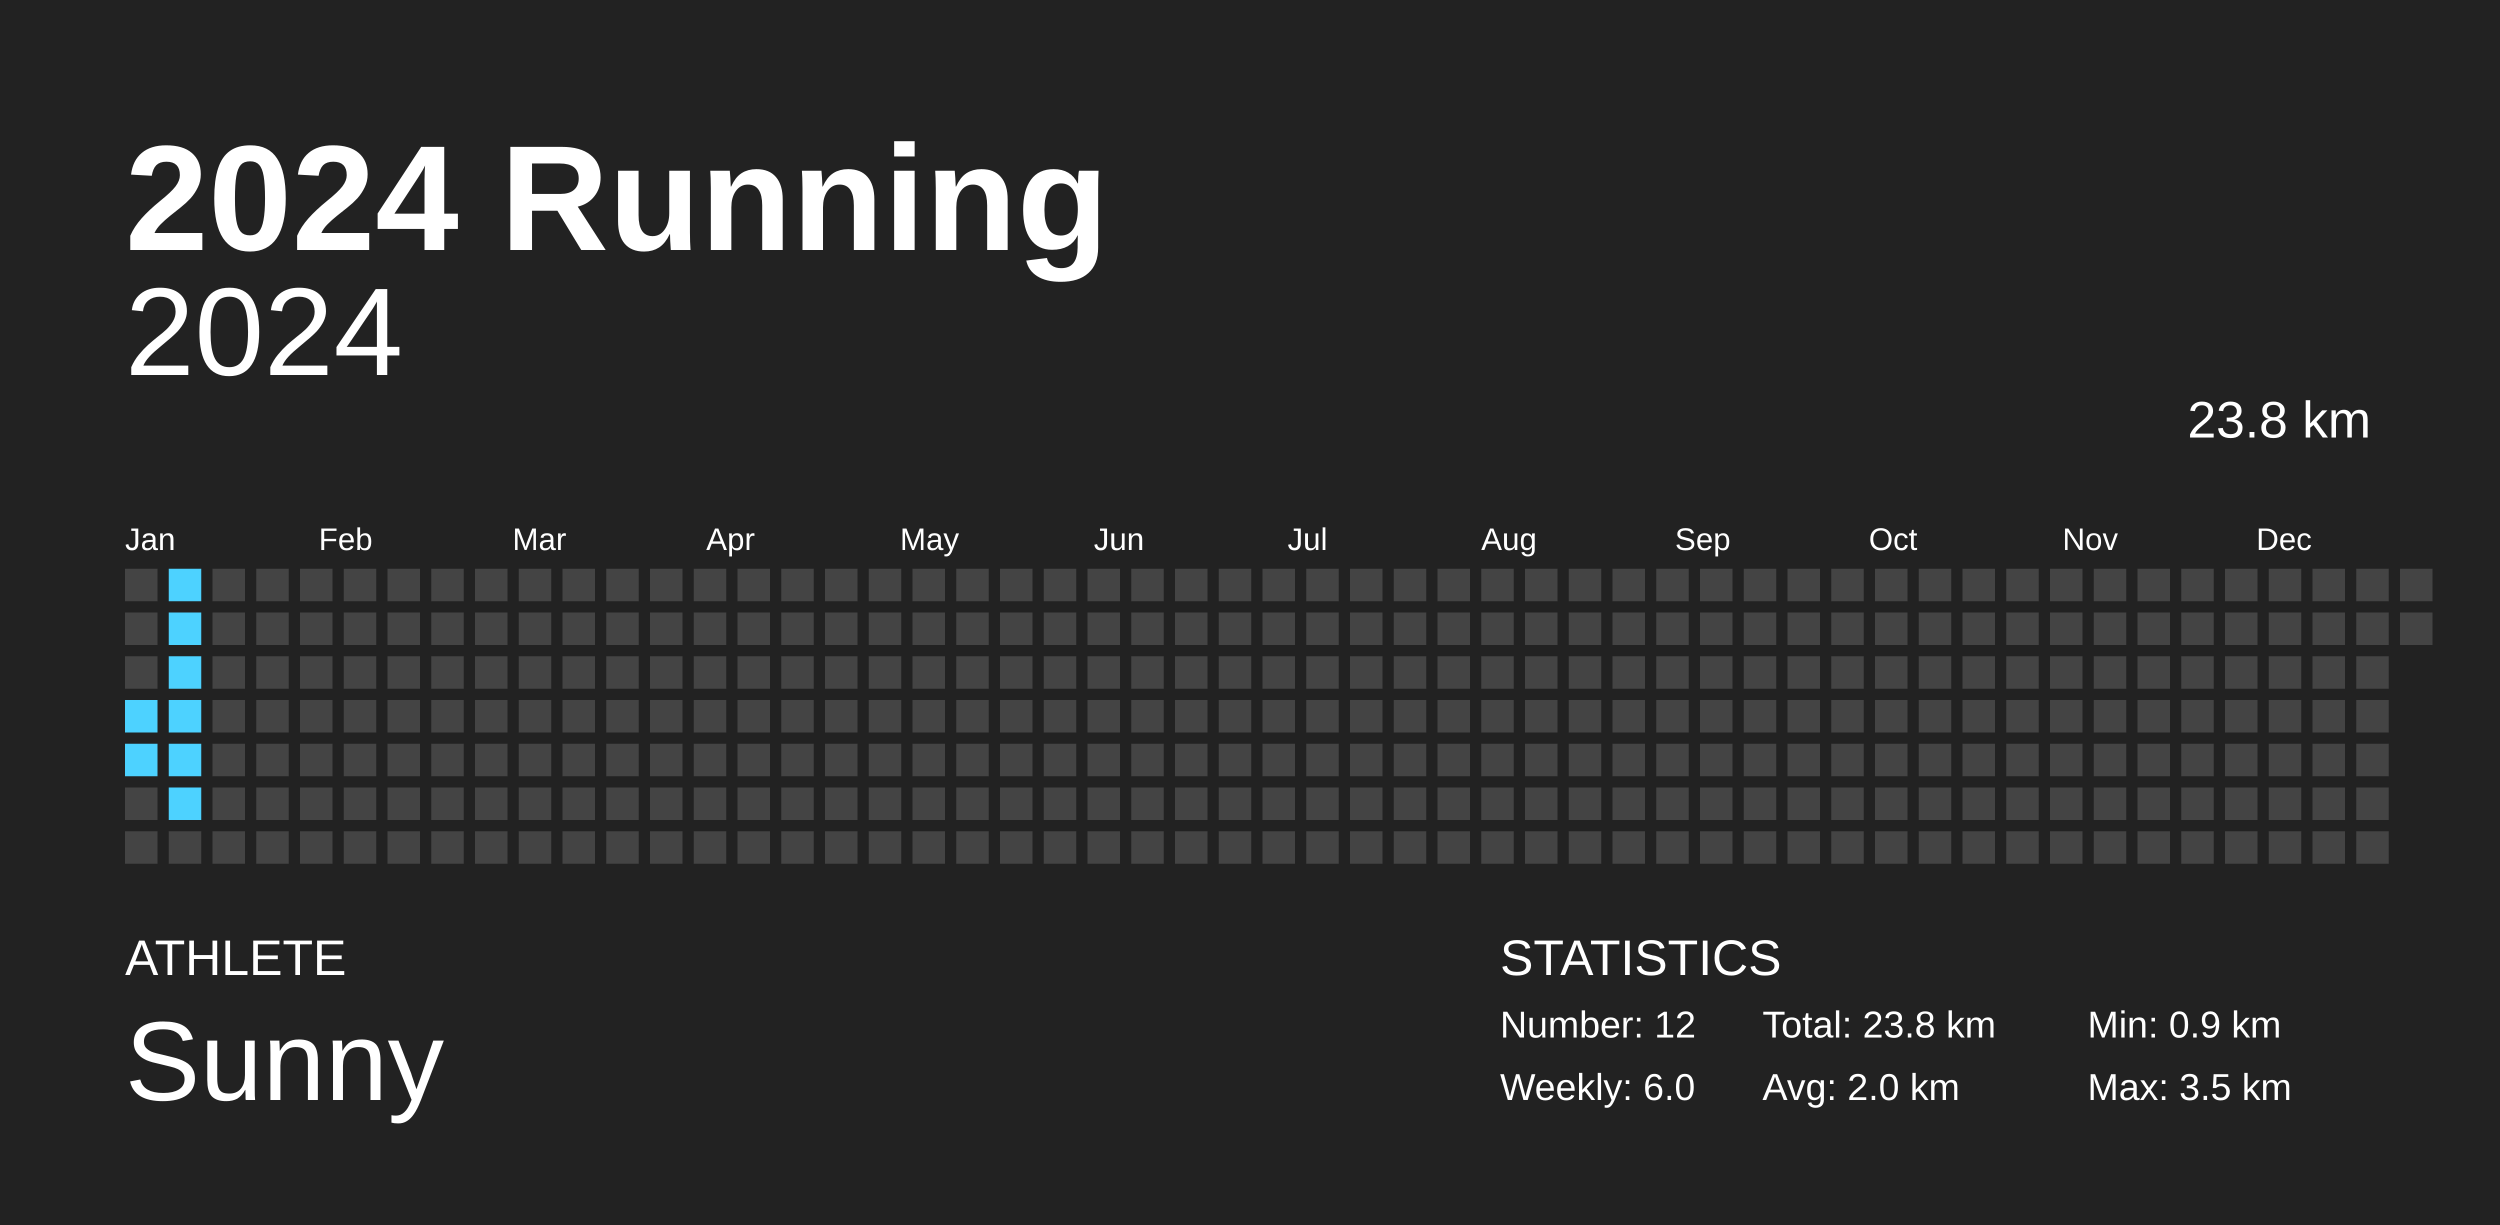
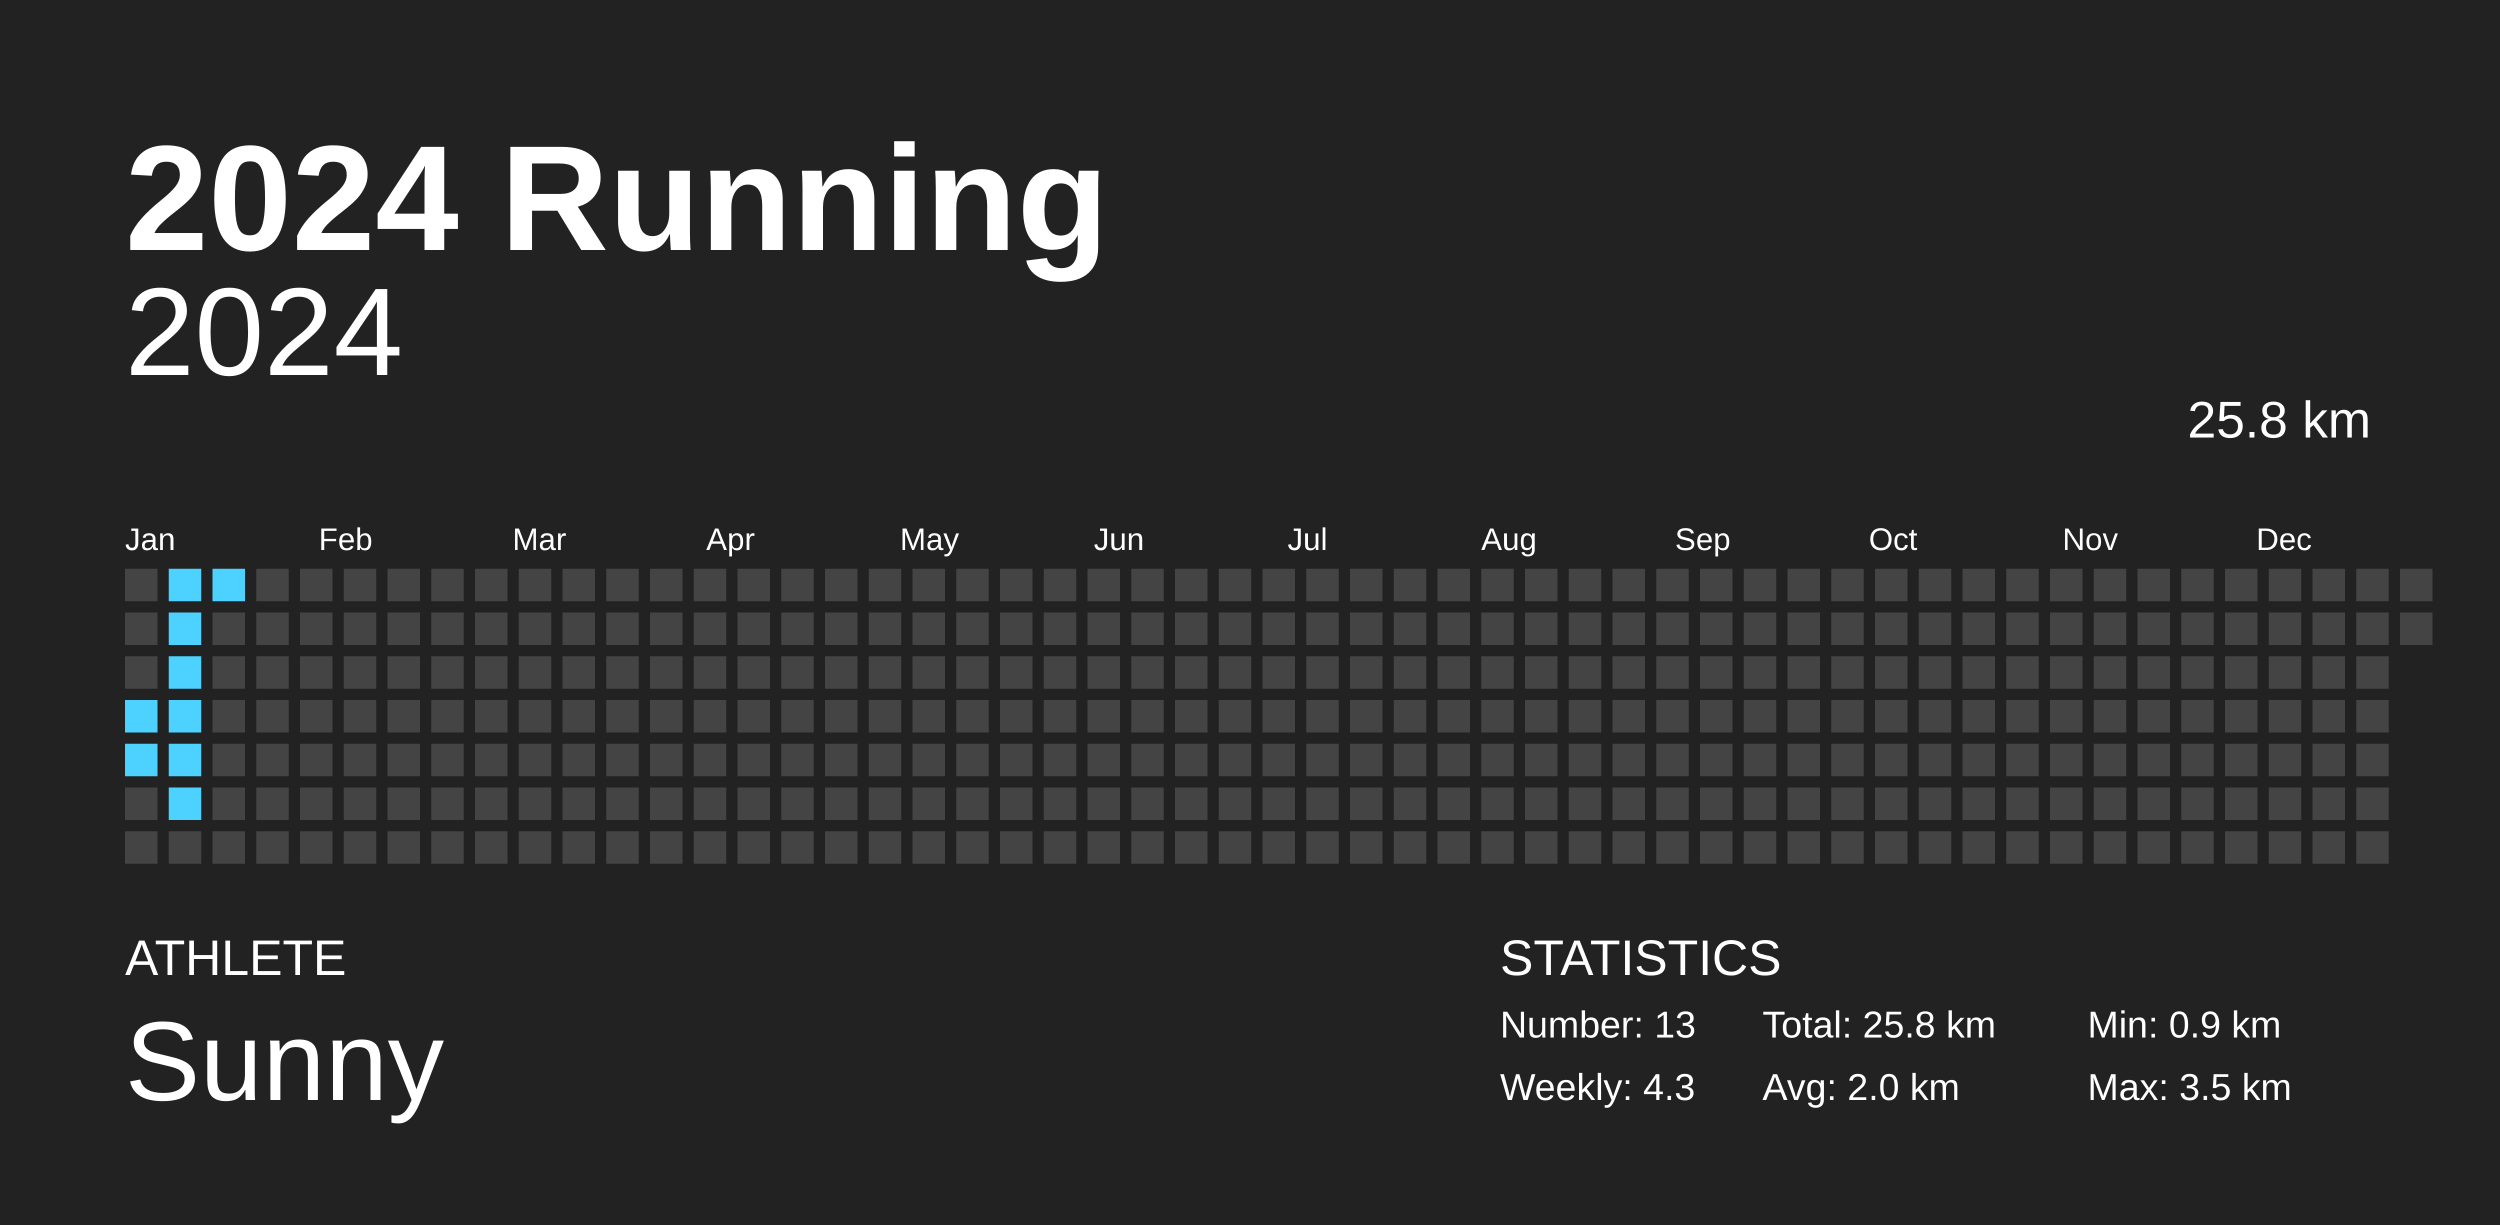
<svg xmlns="http://www.w3.org/2000/svg" baseProfile="full" height="98mm" version="1.1" viewBox="0,0,200,98" width="200mm">
  <defs />
  <rect fill="#222222" height="98" width="200" x="0" y="0" />
  <text fill="#FFFFFF" style="font-size:12px; font-family:Arial; font-weight:bold;" x="10" y="20">2024 Running</text>
  <text fill="#FFFFFF" style="font-size:4px; font-family:Arial" x="10" y="78">ATHLETE</text>
  <text fill="#FFFFFF" style="font-size:9px; font-family:Arial" x="10" y="88">Sunny</text>
  <text fill="#FFFFFF" style="font-size:4px; font-family:Arial" x="120" y="78">STATISTICS</text>
-   <text fill="#FFFFFF" style="font-size:3px; font-family:Arial" x="120" y="83">Number: 12</text>
-   <text fill="#FFFFFF" style="font-size:3px; font-family:Arial" x="120" y="88">Weekly: 6.0</text>
-   <text fill="#FFFFFF" style="font-size:3px; font-family:Arial" x="141" y="83">Total: 23.8 km</text>
+   <text fill="#FFFFFF" style="font-size:3px; font-family:Arial" x="120" y="83">Number: 13</text>
+   <text fill="#FFFFFF" style="font-size:3px; font-family:Arial" x="120" y="88">Weekly: 4.3</text>
+   <text fill="#FFFFFF" style="font-size:3px; font-family:Arial" x="141" y="83">Total: 25.8 km</text>
  <text fill="#FFFFFF" style="font-size:3px; font-family:Arial" x="141" y="88">Avg: 2.0 km</text>
  <text fill="#FFFFFF" style="font-size:3px; font-family:Arial" x="167" y="83">Min: 0.9 km</text>
  <text fill="#FFFFFF" style="font-size:3px; font-family:Arial" x="167" y="88">Max: 3.5 km</text>
  <text alignment-baseline="hanging" fill="#FFFFFF" style="font-size:10.0px; font-family:Arial;" x="10" y="30">2024</text>
-   <text alignment-baseline="hanging" fill="#FFFFFF" style="font-size:4.125px; font-family:Arial;" x="175" y="35">23.8 km</text>
+   <text alignment-baseline="hanging" fill="#FFFFFF" style="font-size:4.125px; font-family:Arial;" x="175" y="35">25.8 km</text>
  <text fill="#FFFFFF" style="font-size:2.5px; font-family:Arial" x="10.0" y="44">Jan</text>
  <text fill="#FFFFFF" style="font-size:2.5px; font-family:Arial" x="25.5" y="44">Feb</text>
  <text fill="#FFFFFF" style="font-size:2.5px; font-family:Arial" x="41.0" y="44">Mar</text>
  <text fill="#FFFFFF" style="font-size:2.5px; font-family:Arial" x="56.5" y="44">Apr</text>
  <text fill="#FFFFFF" style="font-size:2.5px; font-family:Arial" x="72.0" y="44">May</text>
  <text fill="#FFFFFF" style="font-size:2.5px; font-family:Arial" x="87.5" y="44">Jun</text>
  <text fill="#FFFFFF" style="font-size:2.5px; font-family:Arial" x="103.0" y="44">Jul</text>
  <text fill="#FFFFFF" style="font-size:2.5px; font-family:Arial" x="118.5" y="44">Aug</text>
  <text fill="#FFFFFF" style="font-size:2.5px; font-family:Arial" x="134.0" y="44">Sep</text>
  <text fill="#FFFFFF" style="font-size:2.5px; font-family:Arial" x="149.5" y="44">Oct</text>
  <text fill="#FFFFFF" style="font-size:2.5px; font-family:Arial" x="165.0" y="44">Nov</text>
  <text fill="#FFFFFF" style="font-size:2.5px; font-family:Arial" x="180.5" y="44">Dec</text>
  <rect fill="#444444" height="2.6" width="2.6" x="10.0" y="45.5" />
  <rect fill="#444444" height="2.6" width="2.6" x="10.0" y="49.0" />
  <rect fill="#444444" height="2.6" width="2.6" x="10.0" y="52.5" />
  <rect fill="#4dd2ff" height="2.6" width="2.6" x="10.0" y="56.0" />
  <rect fill="#4dd2ff" height="2.6" width="2.6" x="10.0" y="59.5" />
  <rect fill="#444444" height="2.6" width="2.6" x="10.0" y="63.0" />
  <rect fill="#444444" height="2.6" width="2.6" x="10.0" y="66.5" />
  <rect fill="#4dd2ff" height="2.6" width="2.6" x="13.5" y="45.5" />
  <rect fill="#4dd2ff" height="2.6" width="2.6" x="13.5" y="49.0" />
  <rect fill="#4dd2ff" height="2.6" width="2.6" x="13.5" y="52.5" />
  <rect fill="#4dd2ff" height="2.6" width="2.6" x="13.5" y="56.0" />
  <rect fill="#4dd2ff" height="2.6" width="2.6" x="13.5" y="59.5" />
  <rect fill="#4dd2ff" height="2.6" width="2.6" x="13.5" y="63.0" />
  <rect fill="#444444" height="2.6" width="2.6" x="13.5" y="66.5" />
-   <rect fill="#444444" height="2.6" width="2.6" x="17.0" y="45.5" />
+   <rect fill="#4dd2ff" height="2.6" width="2.6" x="17.0" y="45.5" />
  <rect fill="#444444" height="2.6" width="2.6" x="17.0" y="49.0" />
  <rect fill="#444444" height="2.6" width="2.6" x="17.0" y="52.5" />
  <rect fill="#444444" height="2.6" width="2.6" x="17.0" y="56.0" />
  <rect fill="#444444" height="2.6" width="2.6" x="17.0" y="59.5" />
  <rect fill="#444444" height="2.6" width="2.6" x="17.0" y="63.0" />
  <rect fill="#444444" height="2.6" width="2.6" x="17.0" y="66.5" />
  <rect fill="#444444" height="2.6" width="2.6" x="20.5" y="45.5" />
  <rect fill="#444444" height="2.6" width="2.6" x="20.5" y="49.0" />
  <rect fill="#444444" height="2.6" width="2.6" x="20.5" y="52.5" />
  <rect fill="#444444" height="2.6" width="2.6" x="20.5" y="56.0" />
  <rect fill="#444444" height="2.6" width="2.6" x="20.5" y="59.5" />
  <rect fill="#444444" height="2.6" width="2.6" x="20.5" y="63.0" />
  <rect fill="#444444" height="2.6" width="2.6" x="20.5" y="66.5" />
  <rect fill="#444444" height="2.6" width="2.6" x="24.0" y="45.5" />
  <rect fill="#444444" height="2.6" width="2.6" x="24.0" y="49.0" />
  <rect fill="#444444" height="2.6" width="2.6" x="24.0" y="52.5" />
  <rect fill="#444444" height="2.6" width="2.6" x="24.0" y="56.0" />
  <rect fill="#444444" height="2.6" width="2.6" x="24.0" y="59.5" />
  <rect fill="#444444" height="2.6" width="2.6" x="24.0" y="63.0" />
  <rect fill="#444444" height="2.6" width="2.6" x="24.0" y="66.5" />
  <rect fill="#444444" height="2.6" width="2.6" x="27.5" y="45.5" />
  <rect fill="#444444" height="2.6" width="2.6" x="27.5" y="49.0" />
  <rect fill="#444444" height="2.6" width="2.6" x="27.5" y="52.5" />
  <rect fill="#444444" height="2.6" width="2.6" x="27.5" y="56.0" />
  <rect fill="#444444" height="2.6" width="2.6" x="27.5" y="59.5" />
  <rect fill="#444444" height="2.6" width="2.6" x="27.5" y="63.0" />
  <rect fill="#444444" height="2.6" width="2.6" x="27.5" y="66.5" />
  <rect fill="#444444" height="2.6" width="2.6" x="31.0" y="45.5" />
  <rect fill="#444444" height="2.6" width="2.6" x="31.0" y="49.0" />
  <rect fill="#444444" height="2.6" width="2.6" x="31.0" y="52.5" />
  <rect fill="#444444" height="2.6" width="2.6" x="31.0" y="56.0" />
  <rect fill="#444444" height="2.6" width="2.6" x="31.0" y="59.5" />
  <rect fill="#444444" height="2.6" width="2.6" x="31.0" y="63.0" />
  <rect fill="#444444" height="2.6" width="2.6" x="31.0" y="66.5" />
  <rect fill="#444444" height="2.6" width="2.6" x="34.5" y="45.5" />
  <rect fill="#444444" height="2.6" width="2.6" x="34.5" y="49.0" />
  <rect fill="#444444" height="2.6" width="2.6" x="34.5" y="52.5" />
  <rect fill="#444444" height="2.6" width="2.6" x="34.5" y="56.0" />
  <rect fill="#444444" height="2.6" width="2.6" x="34.5" y="59.5" />
  <rect fill="#444444" height="2.6" width="2.6" x="34.5" y="63.0" />
  <rect fill="#444444" height="2.6" width="2.6" x="34.5" y="66.5" />
  <rect fill="#444444" height="2.6" width="2.6" x="38.0" y="45.5" />
  <rect fill="#444444" height="2.6" width="2.6" x="38.0" y="49.0" />
  <rect fill="#444444" height="2.6" width="2.6" x="38.0" y="52.5" />
  <rect fill="#444444" height="2.6" width="2.6" x="38.0" y="56.0" />
  <rect fill="#444444" height="2.6" width="2.6" x="38.0" y="59.5" />
  <rect fill="#444444" height="2.6" width="2.6" x="38.0" y="63.0" />
  <rect fill="#444444" height="2.6" width="2.6" x="38.0" y="66.5" />
  <rect fill="#444444" height="2.6" width="2.6" x="41.5" y="45.5" />
  <rect fill="#444444" height="2.6" width="2.6" x="41.5" y="49.0" />
  <rect fill="#444444" height="2.6" width="2.6" x="41.5" y="52.5" />
  <rect fill="#444444" height="2.6" width="2.6" x="41.5" y="56.0" />
  <rect fill="#444444" height="2.6" width="2.6" x="41.5" y="59.5" />
  <rect fill="#444444" height="2.6" width="2.6" x="41.5" y="63.0" />
  <rect fill="#444444" height="2.6" width="2.6" x="41.5" y="66.5" />
  <rect fill="#444444" height="2.6" width="2.6" x="45.0" y="45.5" />
  <rect fill="#444444" height="2.6" width="2.6" x="45.0" y="49.0" />
  <rect fill="#444444" height="2.6" width="2.6" x="45.0" y="52.5" />
  <rect fill="#444444" height="2.6" width="2.6" x="45.0" y="56.0" />
  <rect fill="#444444" height="2.6" width="2.6" x="45.0" y="59.5" />
  <rect fill="#444444" height="2.6" width="2.6" x="45.0" y="63.0" />
  <rect fill="#444444" height="2.6" width="2.6" x="45.0" y="66.5" />
  <rect fill="#444444" height="2.6" width="2.6" x="48.5" y="45.5" />
  <rect fill="#444444" height="2.6" width="2.6" x="48.5" y="49.0" />
  <rect fill="#444444" height="2.6" width="2.6" x="48.5" y="52.5" />
  <rect fill="#444444" height="2.6" width="2.6" x="48.5" y="56.0" />
  <rect fill="#444444" height="2.6" width="2.6" x="48.5" y="59.5" />
  <rect fill="#444444" height="2.6" width="2.6" x="48.5" y="63.0" />
  <rect fill="#444444" height="2.6" width="2.6" x="48.5" y="66.5" />
  <rect fill="#444444" height="2.6" width="2.6" x="52.0" y="45.5" />
  <rect fill="#444444" height="2.6" width="2.6" x="52.0" y="49.0" />
  <rect fill="#444444" height="2.6" width="2.6" x="52.0" y="52.5" />
  <rect fill="#444444" height="2.6" width="2.6" x="52.0" y="56.0" />
  <rect fill="#444444" height="2.6" width="2.6" x="52.0" y="59.5" />
  <rect fill="#444444" height="2.6" width="2.6" x="52.0" y="63.0" />
  <rect fill="#444444" height="2.6" width="2.6" x="52.0" y="66.5" />
  <rect fill="#444444" height="2.6" width="2.6" x="55.5" y="45.5" />
  <rect fill="#444444" height="2.6" width="2.6" x="55.5" y="49.0" />
  <rect fill="#444444" height="2.6" width="2.6" x="55.5" y="52.5" />
  <rect fill="#444444" height="2.6" width="2.6" x="55.5" y="56.0" />
  <rect fill="#444444" height="2.6" width="2.6" x="55.5" y="59.5" />
  <rect fill="#444444" height="2.6" width="2.6" x="55.5" y="63.0" />
  <rect fill="#444444" height="2.6" width="2.6" x="55.5" y="66.5" />
  <rect fill="#444444" height="2.6" width="2.6" x="59.0" y="45.5" />
  <rect fill="#444444" height="2.6" width="2.6" x="59.0" y="49.0" />
  <rect fill="#444444" height="2.6" width="2.6" x="59.0" y="52.5" />
  <rect fill="#444444" height="2.6" width="2.6" x="59.0" y="56.0" />
  <rect fill="#444444" height="2.6" width="2.6" x="59.0" y="59.5" />
  <rect fill="#444444" height="2.6" width="2.6" x="59.0" y="63.0" />
  <rect fill="#444444" height="2.6" width="2.6" x="59.0" y="66.5" />
  <rect fill="#444444" height="2.6" width="2.6" x="62.5" y="45.5" />
  <rect fill="#444444" height="2.6" width="2.6" x="62.5" y="49.0" />
  <rect fill="#444444" height="2.6" width="2.6" x="62.5" y="52.5" />
  <rect fill="#444444" height="2.6" width="2.6" x="62.5" y="56.0" />
  <rect fill="#444444" height="2.6" width="2.6" x="62.5" y="59.5" />
  <rect fill="#444444" height="2.6" width="2.6" x="62.5" y="63.0" />
  <rect fill="#444444" height="2.6" width="2.6" x="62.5" y="66.5" />
  <rect fill="#444444" height="2.6" width="2.6" x="66.0" y="45.5" />
  <rect fill="#444444" height="2.6" width="2.6" x="66.0" y="49.0" />
  <rect fill="#444444" height="2.6" width="2.6" x="66.0" y="52.5" />
  <rect fill="#444444" height="2.6" width="2.6" x="66.0" y="56.0" />
  <rect fill="#444444" height="2.6" width="2.6" x="66.0" y="59.5" />
  <rect fill="#444444" height="2.6" width="2.6" x="66.0" y="63.0" />
  <rect fill="#444444" height="2.6" width="2.6" x="66.0" y="66.5" />
  <rect fill="#444444" height="2.6" width="2.6" x="69.5" y="45.5" />
  <rect fill="#444444" height="2.6" width="2.6" x="69.5" y="49.0" />
  <rect fill="#444444" height="2.6" width="2.6" x="69.5" y="52.5" />
  <rect fill="#444444" height="2.6" width="2.6" x="69.5" y="56.0" />
  <rect fill="#444444" height="2.6" width="2.6" x="69.5" y="59.5" />
  <rect fill="#444444" height="2.6" width="2.6" x="69.5" y="63.0" />
  <rect fill="#444444" height="2.6" width="2.6" x="69.5" y="66.5" />
  <rect fill="#444444" height="2.6" width="2.6" x="73.0" y="45.5" />
  <rect fill="#444444" height="2.6" width="2.6" x="73.0" y="49.0" />
  <rect fill="#444444" height="2.6" width="2.6" x="73.0" y="52.5" />
  <rect fill="#444444" height="2.6" width="2.6" x="73.0" y="56.0" />
  <rect fill="#444444" height="2.6" width="2.6" x="73.0" y="59.5" />
  <rect fill="#444444" height="2.6" width="2.6" x="73.0" y="63.0" />
  <rect fill="#444444" height="2.6" width="2.6" x="73.0" y="66.5" />
  <rect fill="#444444" height="2.6" width="2.6" x="76.5" y="45.5" />
  <rect fill="#444444" height="2.6" width="2.6" x="76.5" y="49.0" />
  <rect fill="#444444" height="2.6" width="2.6" x="76.5" y="52.5" />
  <rect fill="#444444" height="2.6" width="2.6" x="76.5" y="56.0" />
  <rect fill="#444444" height="2.6" width="2.6" x="76.5" y="59.5" />
  <rect fill="#444444" height="2.6" width="2.6" x="76.5" y="63.0" />
  <rect fill="#444444" height="2.6" width="2.6" x="76.5" y="66.5" />
  <rect fill="#444444" height="2.6" width="2.6" x="80.0" y="45.5" />
  <rect fill="#444444" height="2.6" width="2.6" x="80.0" y="49.0" />
  <rect fill="#444444" height="2.6" width="2.6" x="80.0" y="52.5" />
  <rect fill="#444444" height="2.6" width="2.6" x="80.0" y="56.0" />
  <rect fill="#444444" height="2.6" width="2.6" x="80.0" y="59.5" />
  <rect fill="#444444" height="2.6" width="2.6" x="80.0" y="63.0" />
  <rect fill="#444444" height="2.6" width="2.6" x="80.0" y="66.5" />
  <rect fill="#444444" height="2.6" width="2.6" x="83.5" y="45.5" />
  <rect fill="#444444" height="2.6" width="2.6" x="83.5" y="49.0" />
  <rect fill="#444444" height="2.6" width="2.6" x="83.5" y="52.5" />
  <rect fill="#444444" height="2.6" width="2.6" x="83.5" y="56.0" />
  <rect fill="#444444" height="2.6" width="2.6" x="83.5" y="59.5" />
  <rect fill="#444444" height="2.6" width="2.6" x="83.5" y="63.0" />
  <rect fill="#444444" height="2.6" width="2.6" x="83.5" y="66.5" />
  <rect fill="#444444" height="2.6" width="2.6" x="87.0" y="45.5" />
  <rect fill="#444444" height="2.6" width="2.6" x="87.0" y="49.0" />
  <rect fill="#444444" height="2.6" width="2.6" x="87.0" y="52.5" />
  <rect fill="#444444" height="2.6" width="2.6" x="87.0" y="56.0" />
  <rect fill="#444444" height="2.6" width="2.6" x="87.0" y="59.5" />
  <rect fill="#444444" height="2.6" width="2.6" x="87.0" y="63.0" />
  <rect fill="#444444" height="2.6" width="2.6" x="87.0" y="66.5" />
  <rect fill="#444444" height="2.6" width="2.6" x="90.5" y="45.5" />
  <rect fill="#444444" height="2.6" width="2.6" x="90.5" y="49.0" />
  <rect fill="#444444" height="2.6" width="2.6" x="90.5" y="52.5" />
  <rect fill="#444444" height="2.6" width="2.6" x="90.5" y="56.0" />
  <rect fill="#444444" height="2.6" width="2.6" x="90.5" y="59.5" />
  <rect fill="#444444" height="2.6" width="2.6" x="90.5" y="63.0" />
  <rect fill="#444444" height="2.6" width="2.6" x="90.5" y="66.5" />
  <rect fill="#444444" height="2.6" width="2.6" x="94.0" y="45.5" />
  <rect fill="#444444" height="2.6" width="2.6" x="94.0" y="49.0" />
  <rect fill="#444444" height="2.6" width="2.6" x="94.0" y="52.5" />
  <rect fill="#444444" height="2.6" width="2.6" x="94.0" y="56.0" />
  <rect fill="#444444" height="2.6" width="2.6" x="94.0" y="59.5" />
  <rect fill="#444444" height="2.6" width="2.6" x="94.0" y="63.0" />
  <rect fill="#444444" height="2.6" width="2.6" x="94.0" y="66.5" />
  <rect fill="#444444" height="2.6" width="2.6" x="97.5" y="45.5" />
  <rect fill="#444444" height="2.6" width="2.6" x="97.5" y="49.0" />
  <rect fill="#444444" height="2.6" width="2.6" x="97.5" y="52.5" />
  <rect fill="#444444" height="2.6" width="2.6" x="97.5" y="56.0" />
  <rect fill="#444444" height="2.6" width="2.6" x="97.5" y="59.5" />
  <rect fill="#444444" height="2.6" width="2.6" x="97.5" y="63.0" />
  <rect fill="#444444" height="2.6" width="2.6" x="97.5" y="66.5" />
  <rect fill="#444444" height="2.6" width="2.6" x="101.0" y="45.5" />
  <rect fill="#444444" height="2.6" width="2.6" x="101.0" y="49.0" />
  <rect fill="#444444" height="2.6" width="2.6" x="101.0" y="52.5" />
  <rect fill="#444444" height="2.6" width="2.6" x="101.0" y="56.0" />
  <rect fill="#444444" height="2.6" width="2.6" x="101.0" y="59.5" />
  <rect fill="#444444" height="2.6" width="2.6" x="101.0" y="63.0" />
  <rect fill="#444444" height="2.6" width="2.6" x="101.0" y="66.5" />
  <rect fill="#444444" height="2.6" width="2.6" x="104.5" y="45.5" />
  <rect fill="#444444" height="2.6" width="2.6" x="104.5" y="49.0" />
  <rect fill="#444444" height="2.6" width="2.6" x="104.5" y="52.5" />
  <rect fill="#444444" height="2.6" width="2.6" x="104.5" y="56.0" />
  <rect fill="#444444" height="2.6" width="2.6" x="104.5" y="59.5" />
  <rect fill="#444444" height="2.6" width="2.6" x="104.5" y="63.0" />
  <rect fill="#444444" height="2.6" width="2.6" x="104.5" y="66.5" />
  <rect fill="#444444" height="2.6" width="2.6" x="108.0" y="45.5" />
  <rect fill="#444444" height="2.6" width="2.6" x="108.0" y="49.0" />
  <rect fill="#444444" height="2.6" width="2.6" x="108.0" y="52.5" />
  <rect fill="#444444" height="2.6" width="2.6" x="108.0" y="56.0" />
  <rect fill="#444444" height="2.6" width="2.6" x="108.0" y="59.5" />
  <rect fill="#444444" height="2.6" width="2.6" x="108.0" y="63.0" />
  <rect fill="#444444" height="2.6" width="2.6" x="108.0" y="66.5" />
  <rect fill="#444444" height="2.6" width="2.6" x="111.5" y="45.5" />
  <rect fill="#444444" height="2.6" width="2.6" x="111.5" y="49.0" />
  <rect fill="#444444" height="2.6" width="2.6" x="111.5" y="52.5" />
  <rect fill="#444444" height="2.6" width="2.6" x="111.5" y="56.0" />
  <rect fill="#444444" height="2.6" width="2.6" x="111.5" y="59.5" />
  <rect fill="#444444" height="2.6" width="2.6" x="111.5" y="63.0" />
  <rect fill="#444444" height="2.6" width="2.6" x="111.5" y="66.5" />
  <rect fill="#444444" height="2.6" width="2.6" x="115.0" y="45.5" />
  <rect fill="#444444" height="2.6" width="2.6" x="115.0" y="49.0" />
  <rect fill="#444444" height="2.6" width="2.6" x="115.0" y="52.5" />
  <rect fill="#444444" height="2.6" width="2.6" x="115.0" y="56.0" />
  <rect fill="#444444" height="2.6" width="2.6" x="115.0" y="59.5" />
  <rect fill="#444444" height="2.6" width="2.6" x="115.0" y="63.0" />
  <rect fill="#444444" height="2.6" width="2.6" x="115.0" y="66.5" />
  <rect fill="#444444" height="2.6" width="2.6" x="118.5" y="45.5" />
  <rect fill="#444444" height="2.6" width="2.6" x="118.5" y="49.0" />
  <rect fill="#444444" height="2.6" width="2.6" x="118.5" y="52.5" />
  <rect fill="#444444" height="2.6" width="2.6" x="118.5" y="56.0" />
  <rect fill="#444444" height="2.6" width="2.6" x="118.5" y="59.5" />
  <rect fill="#444444" height="2.6" width="2.6" x="118.5" y="63.0" />
  <rect fill="#444444" height="2.6" width="2.6" x="118.5" y="66.5" />
  <rect fill="#444444" height="2.6" width="2.6" x="122.0" y="45.5" />
  <rect fill="#444444" height="2.6" width="2.6" x="122.0" y="49.0" />
  <rect fill="#444444" height="2.6" width="2.6" x="122.0" y="52.5" />
  <rect fill="#444444" height="2.6" width="2.6" x="122.0" y="56.0" />
  <rect fill="#444444" height="2.6" width="2.6" x="122.0" y="59.5" />
  <rect fill="#444444" height="2.6" width="2.6" x="122.0" y="63.0" />
  <rect fill="#444444" height="2.6" width="2.6" x="122.0" y="66.5" />
  <rect fill="#444444" height="2.6" width="2.6" x="125.5" y="45.5" />
  <rect fill="#444444" height="2.6" width="2.6" x="125.5" y="49.0" />
  <rect fill="#444444" height="2.6" width="2.6" x="125.5" y="52.5" />
  <rect fill="#444444" height="2.6" width="2.6" x="125.5" y="56.0" />
  <rect fill="#444444" height="2.6" width="2.6" x="125.5" y="59.5" />
  <rect fill="#444444" height="2.6" width="2.6" x="125.5" y="63.0" />
  <rect fill="#444444" height="2.6" width="2.6" x="125.5" y="66.5" />
  <rect fill="#444444" height="2.6" width="2.6" x="129.0" y="45.5" />
  <rect fill="#444444" height="2.6" width="2.6" x="129.0" y="49.0" />
  <rect fill="#444444" height="2.6" width="2.6" x="129.0" y="52.5" />
  <rect fill="#444444" height="2.6" width="2.6" x="129.0" y="56.0" />
  <rect fill="#444444" height="2.6" width="2.6" x="129.0" y="59.5" />
  <rect fill="#444444" height="2.6" width="2.6" x="129.0" y="63.0" />
  <rect fill="#444444" height="2.6" width="2.6" x="129.0" y="66.5" />
  <rect fill="#444444" height="2.6" width="2.6" x="132.5" y="45.5" />
  <rect fill="#444444" height="2.6" width="2.6" x="132.5" y="49.0" />
  <rect fill="#444444" height="2.6" width="2.6" x="132.5" y="52.5" />
  <rect fill="#444444" height="2.6" width="2.6" x="132.5" y="56.0" />
  <rect fill="#444444" height="2.6" width="2.6" x="132.5" y="59.5" />
  <rect fill="#444444" height="2.6" width="2.6" x="132.5" y="63.0" />
  <rect fill="#444444" height="2.6" width="2.6" x="132.5" y="66.5" />
  <rect fill="#444444" height="2.6" width="2.6" x="136.0" y="45.5" />
  <rect fill="#444444" height="2.6" width="2.6" x="136.0" y="49.0" />
  <rect fill="#444444" height="2.6" width="2.6" x="136.0" y="52.5" />
  <rect fill="#444444" height="2.6" width="2.6" x="136.0" y="56.0" />
  <rect fill="#444444" height="2.6" width="2.6" x="136.0" y="59.5" />
  <rect fill="#444444" height="2.6" width="2.6" x="136.0" y="63.0" />
  <rect fill="#444444" height="2.6" width="2.6" x="136.0" y="66.5" />
  <rect fill="#444444" height="2.6" width="2.6" x="139.5" y="45.5" />
  <rect fill="#444444" height="2.6" width="2.6" x="139.5" y="49.0" />
  <rect fill="#444444" height="2.6" width="2.6" x="139.5" y="52.5" />
  <rect fill="#444444" height="2.6" width="2.6" x="139.5" y="56.0" />
  <rect fill="#444444" height="2.6" width="2.6" x="139.5" y="59.5" />
  <rect fill="#444444" height="2.6" width="2.6" x="139.5" y="63.0" />
  <rect fill="#444444" height="2.6" width="2.6" x="139.5" y="66.5" />
  <rect fill="#444444" height="2.6" width="2.6" x="143.0" y="45.5" />
  <rect fill="#444444" height="2.6" width="2.6" x="143.0" y="49.0" />
  <rect fill="#444444" height="2.6" width="2.6" x="143.0" y="52.5" />
  <rect fill="#444444" height="2.6" width="2.6" x="143.0" y="56.0" />
  <rect fill="#444444" height="2.6" width="2.6" x="143.0" y="59.5" />
  <rect fill="#444444" height="2.6" width="2.6" x="143.0" y="63.0" />
  <rect fill="#444444" height="2.6" width="2.6" x="143.0" y="66.5" />
  <rect fill="#444444" height="2.6" width="2.6" x="146.5" y="45.5" />
  <rect fill="#444444" height="2.6" width="2.6" x="146.5" y="49.0" />
  <rect fill="#444444" height="2.6" width="2.6" x="146.5" y="52.5" />
  <rect fill="#444444" height="2.6" width="2.6" x="146.5" y="56.0" />
  <rect fill="#444444" height="2.6" width="2.6" x="146.5" y="59.5" />
  <rect fill="#444444" height="2.6" width="2.6" x="146.5" y="63.0" />
  <rect fill="#444444" height="2.6" width="2.6" x="146.5" y="66.5" />
  <rect fill="#444444" height="2.6" width="2.6" x="150.0" y="45.5" />
  <rect fill="#444444" height="2.6" width="2.6" x="150.0" y="49.0" />
  <rect fill="#444444" height="2.6" width="2.6" x="150.0" y="52.5" />
  <rect fill="#444444" height="2.6" width="2.6" x="150.0" y="56.0" />
  <rect fill="#444444" height="2.6" width="2.6" x="150.0" y="59.5" />
  <rect fill="#444444" height="2.6" width="2.6" x="150.0" y="63.0" />
  <rect fill="#444444" height="2.6" width="2.6" x="150.0" y="66.5" />
  <rect fill="#444444" height="2.6" width="2.6" x="153.5" y="45.5" />
  <rect fill="#444444" height="2.6" width="2.6" x="153.5" y="49.0" />
  <rect fill="#444444" height="2.6" width="2.6" x="153.5" y="52.5" />
  <rect fill="#444444" height="2.6" width="2.6" x="153.5" y="56.0" />
  <rect fill="#444444" height="2.6" width="2.6" x="153.5" y="59.5" />
  <rect fill="#444444" height="2.6" width="2.6" x="153.5" y="63.0" />
  <rect fill="#444444" height="2.6" width="2.6" x="153.5" y="66.5" />
  <rect fill="#444444" height="2.6" width="2.6" x="157.0" y="45.5" />
  <rect fill="#444444" height="2.6" width="2.6" x="157.0" y="49.0" />
  <rect fill="#444444" height="2.6" width="2.6" x="157.0" y="52.5" />
  <rect fill="#444444" height="2.6" width="2.6" x="157.0" y="56.0" />
  <rect fill="#444444" height="2.6" width="2.6" x="157.0" y="59.5" />
  <rect fill="#444444" height="2.6" width="2.6" x="157.0" y="63.0" />
  <rect fill="#444444" height="2.6" width="2.6" x="157.0" y="66.5" />
  <rect fill="#444444" height="2.6" width="2.6" x="160.5" y="45.5" />
  <rect fill="#444444" height="2.6" width="2.6" x="160.5" y="49.0" />
  <rect fill="#444444" height="2.6" width="2.6" x="160.5" y="52.5" />
  <rect fill="#444444" height="2.6" width="2.6" x="160.5" y="56.0" />
  <rect fill="#444444" height="2.6" width="2.6" x="160.5" y="59.5" />
  <rect fill="#444444" height="2.6" width="2.6" x="160.5" y="63.0" />
  <rect fill="#444444" height="2.6" width="2.6" x="160.5" y="66.5" />
  <rect fill="#444444" height="2.6" width="2.6" x="164.0" y="45.5" />
  <rect fill="#444444" height="2.6" width="2.6" x="164.0" y="49.0" />
  <rect fill="#444444" height="2.6" width="2.6" x="164.0" y="52.5" />
  <rect fill="#444444" height="2.6" width="2.6" x="164.0" y="56.0" />
  <rect fill="#444444" height="2.6" width="2.6" x="164.0" y="59.5" />
  <rect fill="#444444" height="2.6" width="2.6" x="164.0" y="63.0" />
  <rect fill="#444444" height="2.6" width="2.6" x="164.0" y="66.5" />
  <rect fill="#444444" height="2.6" width="2.6" x="167.5" y="45.5" />
  <rect fill="#444444" height="2.6" width="2.6" x="167.5" y="49.0" />
  <rect fill="#444444" height="2.6" width="2.6" x="167.5" y="52.5" />
  <rect fill="#444444" height="2.6" width="2.6" x="167.5" y="56.0" />
  <rect fill="#444444" height="2.6" width="2.6" x="167.5" y="59.5" />
  <rect fill="#444444" height="2.6" width="2.6" x="167.5" y="63.0" />
  <rect fill="#444444" height="2.6" width="2.6" x="167.5" y="66.5" />
  <rect fill="#444444" height="2.6" width="2.6" x="171.0" y="45.5" />
  <rect fill="#444444" height="2.6" width="2.6" x="171.0" y="49.0" />
  <rect fill="#444444" height="2.6" width="2.6" x="171.0" y="52.5" />
  <rect fill="#444444" height="2.6" width="2.6" x="171.0" y="56.0" />
  <rect fill="#444444" height="2.6" width="2.6" x="171.0" y="59.5" />
  <rect fill="#444444" height="2.6" width="2.6" x="171.0" y="63.0" />
  <rect fill="#444444" height="2.6" width="2.6" x="171.0" y="66.5" />
  <rect fill="#444444" height="2.6" width="2.6" x="174.5" y="45.5" />
  <rect fill="#444444" height="2.6" width="2.6" x="174.5" y="49.0" />
  <rect fill="#444444" height="2.6" width="2.6" x="174.5" y="52.5" />
  <rect fill="#444444" height="2.6" width="2.6" x="174.5" y="56.0" />
  <rect fill="#444444" height="2.6" width="2.6" x="174.5" y="59.5" />
  <rect fill="#444444" height="2.6" width="2.6" x="174.5" y="63.0" />
  <rect fill="#444444" height="2.6" width="2.6" x="174.5" y="66.5" />
  <rect fill="#444444" height="2.6" width="2.6" x="178.0" y="45.5" />
  <rect fill="#444444" height="2.6" width="2.6" x="178.0" y="49.0" />
  <rect fill="#444444" height="2.6" width="2.6" x="178.0" y="52.5" />
  <rect fill="#444444" height="2.6" width="2.6" x="178.0" y="56.0" />
  <rect fill="#444444" height="2.6" width="2.6" x="178.0" y="59.5" />
  <rect fill="#444444" height="2.6" width="2.6" x="178.0" y="63.0" />
  <rect fill="#444444" height="2.6" width="2.6" x="178.0" y="66.5" />
  <rect fill="#444444" height="2.6" width="2.6" x="181.5" y="45.5" />
  <rect fill="#444444" height="2.6" width="2.6" x="181.5" y="49.0" />
  <rect fill="#444444" height="2.6" width="2.6" x="181.5" y="52.5" />
  <rect fill="#444444" height="2.6" width="2.6" x="181.5" y="56.0" />
  <rect fill="#444444" height="2.6" width="2.6" x="181.5" y="59.5" />
  <rect fill="#444444" height="2.6" width="2.6" x="181.5" y="63.0" />
  <rect fill="#444444" height="2.6" width="2.6" x="181.5" y="66.5" />
  <rect fill="#444444" height="2.6" width="2.6" x="185.0" y="45.5" />
  <rect fill="#444444" height="2.6" width="2.6" x="185.0" y="49.0" />
  <rect fill="#444444" height="2.6" width="2.6" x="185.0" y="52.5" />
  <rect fill="#444444" height="2.6" width="2.6" x="185.0" y="56.0" />
  <rect fill="#444444" height="2.6" width="2.6" x="185.0" y="59.5" />
  <rect fill="#444444" height="2.6" width="2.6" x="185.0" y="63.0" />
  <rect fill="#444444" height="2.6" width="2.6" x="185.0" y="66.5" />
  <rect fill="#444444" height="2.6" width="2.6" x="188.5" y="45.5" />
  <rect fill="#444444" height="2.6" width="2.6" x="188.5" y="49.0" />
  <rect fill="#444444" height="2.6" width="2.6" x="188.5" y="52.5" />
  <rect fill="#444444" height="2.6" width="2.6" x="188.5" y="56.0" />
  <rect fill="#444444" height="2.6" width="2.6" x="188.5" y="59.5" />
  <rect fill="#444444" height="2.6" width="2.6" x="188.5" y="63.0" />
  <rect fill="#444444" height="2.6" width="2.6" x="188.5" y="66.5" />
  <rect fill="#444444" height="2.6" width="2.6" x="192.0" y="45.5" />
  <rect fill="#444444" height="2.6" width="2.6" x="192.0" y="49.0" />
</svg>
